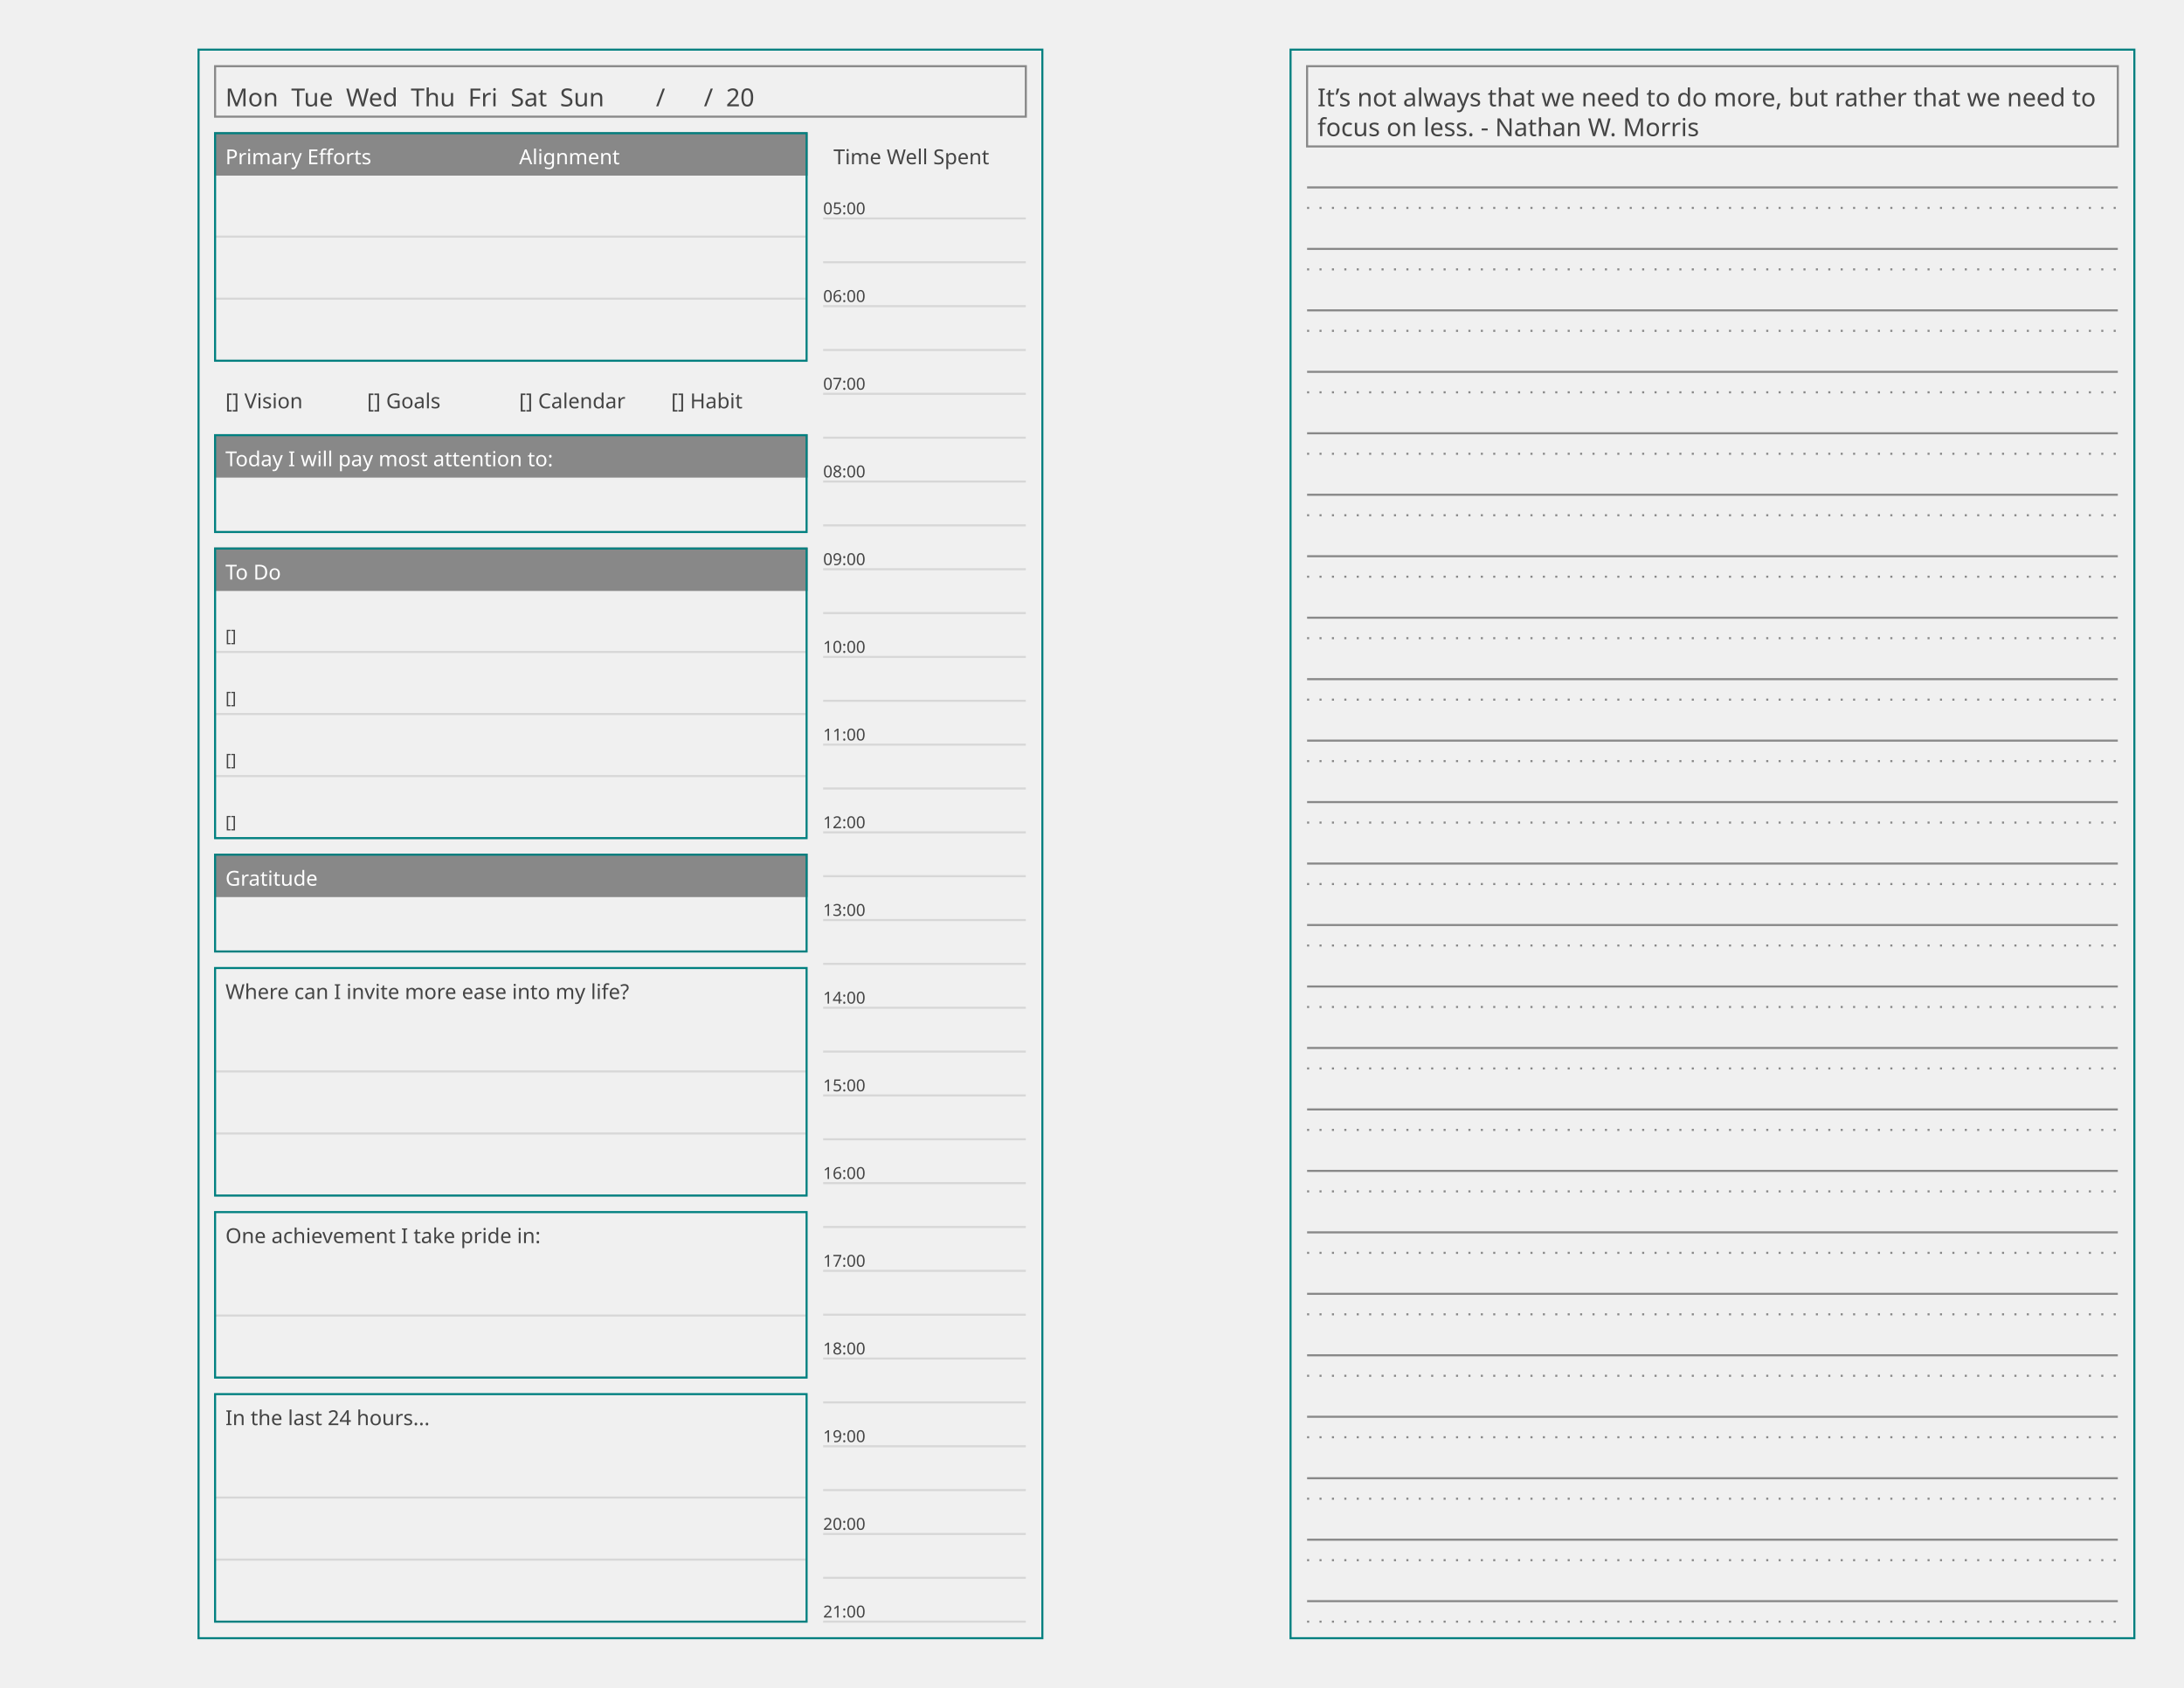
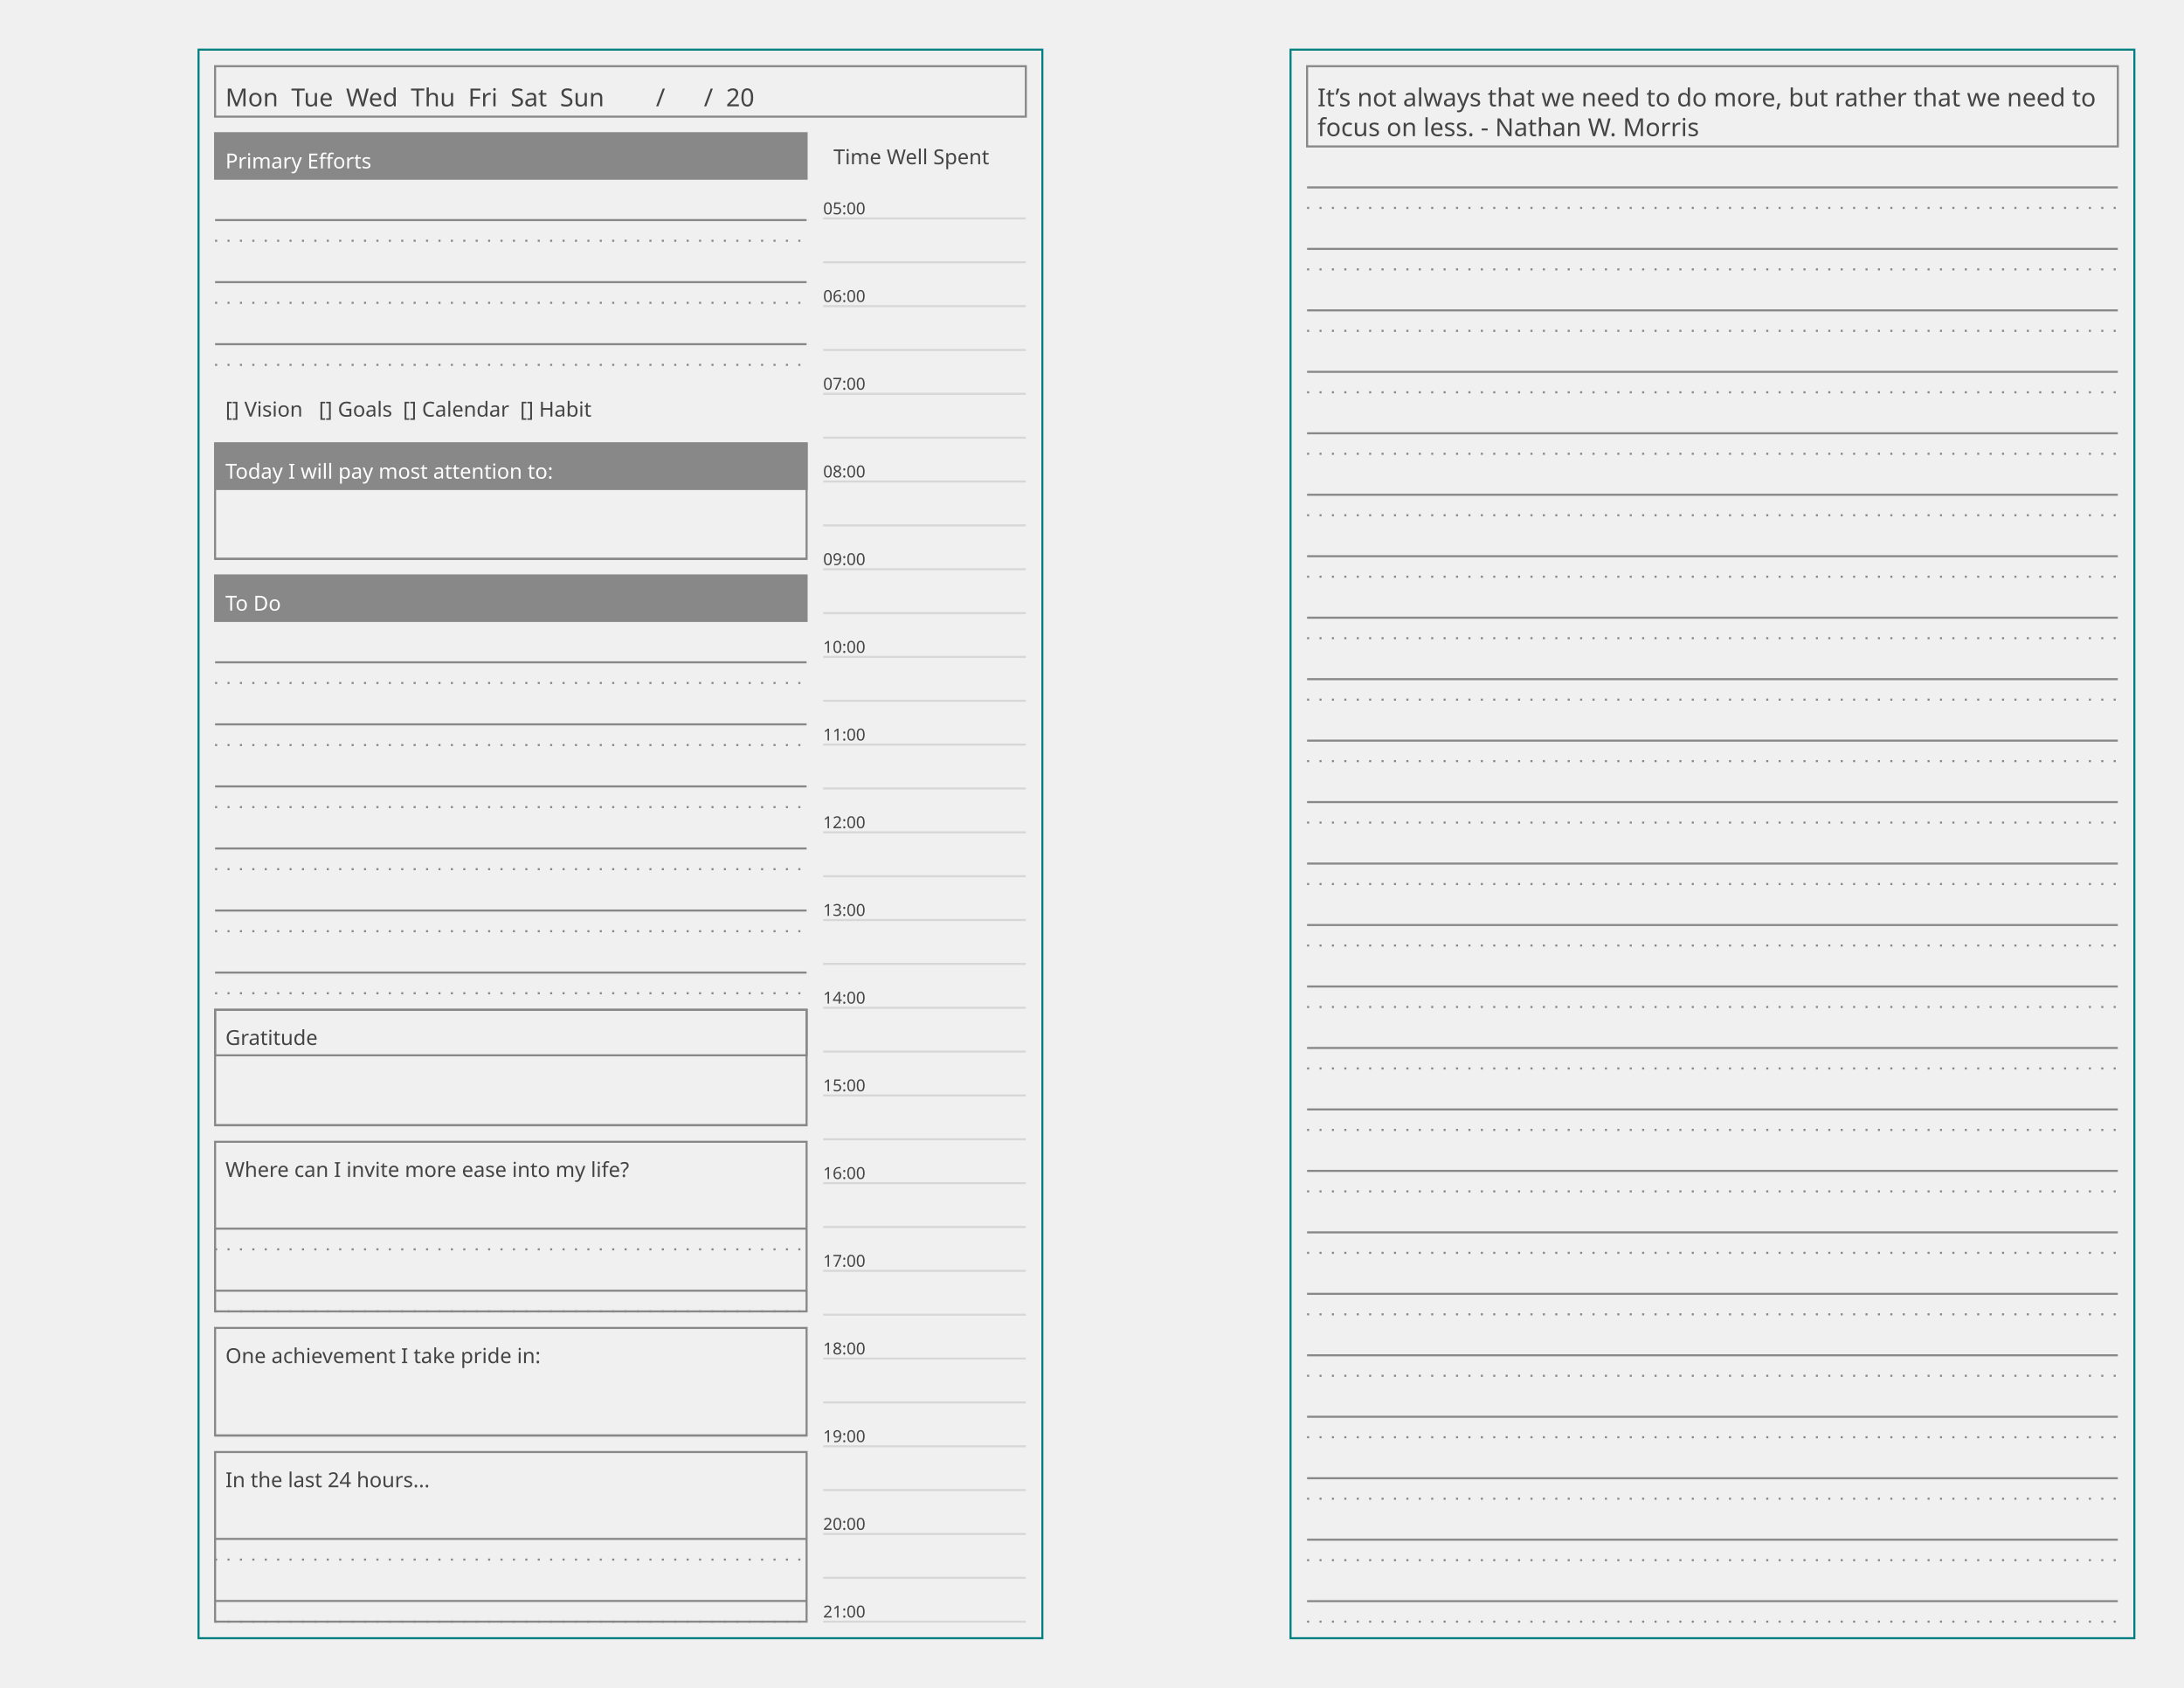
<svg xmlns="http://www.w3.org/2000/svg" baseProfile="tiny" height="8.5in" version="1.2" width="11in">
  <defs />
  <g transform="translate(96, 24.0)">
    <rect fill="none" height="768.0" stroke="#008080" width="408.0" x="0" y="0" />
    <g transform="translate(8, 8)">
      <rect fill="none" height="24.4" stroke="#888888" stroke-width="1" width="392.0" x="0" y="0" />
      <text alignment-baseline="text-after-edge" fill="#444444" font-family="Ubuntu Mono" font-size="12" text-anchor="start" transform="translate(5,19.4)">Mon  Tue  Wed  Thu  Fri  Sat  Sun        /      /  20    </text>
    </g>
-     <g transform="translate(8, 32.4)" />
+     <g transform="translate(8, 32.4)">
+       <g transform="translate(0,8)">
+         <g>
+           <g transform="translate(0,0)">
+             <rect fill="#888888" height="22.0" stroke="#888888" stroke-width="1" width="286.0" x="0" y="0" />
+             <text alignment-baseline="text-after-edge" fill="#ffffff" font-family="Trebuchet MS" font-size="10" text-anchor="start" transform="translate(5,17.0)">Primary Efforts</text>
+           </g>
+           <g transform="translate(0,22.0)">
+             <g>
+               <line stroke="#888888" stroke-dasharray="1,5" stroke-width="1" transform="translate(0,30.0)" x1="0" x2="286.0" y1="0" y2="0" />
+               <line stroke="#888888" stroke-dasharray="1,5" stroke-width="1" transform="translate(0,60.0)" x1="0" x2="286.0" y1="0" y2="0" />
+               <line stroke="#888888" stroke-dasharray="1,5" stroke-width="1" transform="translate(0,90.0)" x1="0" x2="286.0" y1="0" y2="0" />
+             </g>
+             <g>
+               <line stroke="#888888" stroke-dasharray="1,0" stroke-width="1" transform="translate(0,20.0)" x1="0" x2="286.0" y1="0" y2="0" />
+               <line stroke="#888888" stroke-dasharray="1,0" stroke-width="1" transform="translate(0,50.0)" x1="0" x2="286.0" y1="0" y2="0" />
+               <line stroke="#888888" stroke-dasharray="1,0" stroke-width="1" transform="translate(0,80.0)" x1="0" x2="286.0" y1="0" y2="0" />
+             </g>
+           </g>
+         </g>
+       </g>
+       <g transform="translate(0,128.0)">
+         <text alignment-baseline="text-after-edge" fill="#444444" font-family="Ubuntu Mono" font-size="10" text-anchor="start" transform="translate(5,17.0)">[] Vision   [] Goals  [] Calendar  [] Habit</text>
+       </g>
+       <g transform="translate(0,158.0)">
+         <rect fill="none" height="55.8" stroke="#888888" stroke-width="1" width="286.0" x="0" y="0" />
+         <g>
+           <g transform="translate(0,0)">
+             <rect fill="#888888" height="22.0" stroke="#888888" stroke-width="1" width="286.0" x="0" y="0" />
+             <text alignment-baseline="text-after-edge" fill="#ffffff" font-family="Trebuchet MS" font-size="10" text-anchor="start" transform="translate(5,17.0)">Today I will pay most attention to:</text>
+           </g>
+           <g transform="translate(0,22.0)">
+             <line stroke="#888888" stroke-dasharray="1,0" stroke-width="1" transform="translate(0,33.8)" x1="0" x2="286.0" y1="0" y2="0" />
+           </g>
+         </g>
+       </g>
+       <g transform="translate(0,221.8)">
+         <g>
+           <g transform="translate(0,0)">
+             <rect fill="#888888" height="22.0" stroke="#888888" stroke-width="1" width="286.0" x="0" y="0" />
+             <text alignment-baseline="text-after-edge" fill="#ffffff" font-family="Ubuntu Mono" font-size="10" text-anchor="start" transform="translate(5,17.0)">To Do</text>
+           </g>
+           <g transform="translate(0,22.0)">
+             <g>
+               <line stroke="#888888" stroke-dasharray="1,5" stroke-width="1" transform="translate(0,30.0)" x1="0" x2="286.0" y1="0" y2="0" />
+               <line stroke="#888888" stroke-dasharray="1,5" stroke-width="1" transform="translate(0,60.0)" x1="0" x2="286.0" y1="0" y2="0" />
+               <line stroke="#888888" stroke-dasharray="1,5" stroke-width="1" transform="translate(0,90.0)" x1="0" x2="286.0" y1="0" y2="0" />
+               <line stroke="#888888" stroke-dasharray="1,5" stroke-width="1" transform="translate(0,120.0)" x1="0" x2="286.0" y1="0" y2="0" />
+               <line stroke="#888888" stroke-dasharray="1,5" stroke-width="1" transform="translate(0,150.0)" x1="0" x2="286.0" y1="0" y2="0" />
+               <line stroke="#888888" stroke-dasharray="1,5" stroke-width="1" transform="translate(0,180.0)" x1="0" x2="286.0" y1="0" y2="0" />
+             </g>
+             <g>
+               <line stroke="#888888" stroke-dasharray="1,0" stroke-width="1" transform="translate(0,20.0)" x1="0" x2="286.0" y1="0" y2="0" />
+               <line stroke="#888888" stroke-dasharray="1,0" stroke-width="1" transform="translate(0,50.0)" x1="0" x2="286.0" y1="0" y2="0" />
+               <line stroke="#888888" stroke-dasharray="1,0" stroke-width="1" transform="translate(0,80.0)" x1="0" x2="286.0" y1="0" y2="0" />
+               <line stroke="#888888" stroke-dasharray="1,0" stroke-width="1" transform="translate(0,110.0)" x1="0" x2="286.0" y1="0" y2="0" />
+               <line stroke="#888888" stroke-dasharray="1,0" stroke-width="1" transform="translate(0,140.0)" x1="0" x2="286.0" y1="0" y2="0" />
+               <line stroke="#888888" stroke-dasharray="1,0" stroke-width="1" transform="translate(0,170.0)" x1="0" x2="286.0" y1="0" y2="0" />
+             </g>
+           </g>
+         </g>
+       </g>
+       <g transform="translate(0,431.8)">
+         <rect fill="none" height="55.8" stroke="#888888" stroke-width="1" width="286.0" x="0" y="0" />
+         <g>
+           <g transform="translate(0,0)">
+             <rect fill="none" height="22.0" stroke="#888888" stroke-width="1" width="286.0" x="0" y="0" />
+             <text alignment-baseline="text-after-edge" fill="#444444" font-family="Trebuchet MS" font-size="10" text-anchor="start" transform="translate(5,17.0)">Gratitude</text>
+           </g>
+           <g transform="translate(0,22.0)">
+             <line stroke="#888888" stroke-dasharray="1,0" stroke-width="1" transform="translate(0,33.8)" x1="0" x2="286.0" y1="0" y2="0" />
+           </g>
+         </g>
+       </g>
+       <g transform="translate(0,495.6)">
+         <rect fill="none" height="82.0" stroke="#888888" stroke-width="1" width="286.0" x="0" y="0" />
+         <g>
+           <g transform="translate(0,0)">
+             <text alignment-baseline="text-after-edge" fill="#444444" font-family="Ubuntu Mono" font-size="10" text-anchor="start" transform="translate(5,17.0)">Where can I invite more ease into my life?</text>
+           </g>
+           <g transform="translate(0,22.0)">
+             <g>
+               <line stroke="#888888" stroke-dasharray="1,5" stroke-width="1" transform="translate(0,30.0)" x1="0" x2="286.0" y1="0" y2="0" />
+               <line stroke="#888888" stroke-dasharray="1,5" stroke-width="1" transform="translate(0,60.0)" x1="0" x2="286.0" y1="0" y2="0" />
+             </g>
+             <g>
+               <line stroke="#888888" stroke-dasharray="1,0" stroke-width="1" transform="translate(0,20.0)" x1="0" x2="286.0" y1="0" y2="0" />
+               <line stroke="#888888" stroke-dasharray="1,0" stroke-width="1" transform="translate(0,50.0)" x1="0" x2="286.0" y1="0" y2="0" />
+             </g>
+           </g>
+         </g>
+       </g>
+       <g transform="translate(0,585.6)">
+         <rect fill="none" height="52.0" stroke="#888888" stroke-width="1" width="286.0" x="0" y="0" />
+         <g>
+           <g transform="translate(0,0)">
+             <text alignment-baseline="text-after-edge" fill="#444444" font-family="Ubuntu Mono" font-size="10" text-anchor="start" transform="translate(5,17.0)">One achievement I take pride in:</text>
+           </g>
+           <g transform="translate(0,22.0)">
+             <line stroke="#888888" stroke-dasharray="1,0" stroke-width="1" transform="translate(0,30.0)" x1="0" x2="286.0" y1="0" y2="0" />
+           </g>
+         </g>
+       </g>
+       <g transform="translate(0,645.6)">
+         <rect fill="none" height="82.0" stroke="#888888" stroke-width="1" width="286.0" x="0" y="0" />
+         <g>
+           <g transform="translate(0,0)">
+             <text alignment-baseline="text-after-edge" fill="#444444" font-family="Ubuntu Mono" font-size="10" text-anchor="start" transform="translate(5,17.0)">In the last 24 hours...</text>
+           </g>
+           <g transform="translate(0,22.0)">
+             <g>
+               <line stroke="#888888" stroke-dasharray="1,5" stroke-width="1" transform="translate(0,30.0)" x1="0" x2="286.0" y1="0" y2="0" />
+               <line stroke="#888888" stroke-dasharray="1,5" stroke-width="1" transform="translate(0,60.0)" x1="0" x2="286.0" y1="0" y2="0" />
+             </g>
+             <g>
+               <line stroke="#888888" stroke-dasharray="1,0" stroke-width="1" transform="translate(0,20.0)" x1="0" x2="286.0" y1="0" y2="0" />
+               <line stroke="#888888" stroke-dasharray="1,0" stroke-width="1" transform="translate(0,50.0)" x1="0" x2="286.0" y1="0" y2="0" />
+             </g>
+           </g>
+         </g>
+       </g>
+     </g>
    <g transform="translate(302.0,32.4)">
      <g>
        <rect fill="none" height="20" stroke="none" width="98.0" x="0" y="8" />
        <text alignment-baseline="text-after-edge" fill="#444444" font-family="Trebuchet MS" font-size="10" text-anchor="start" x="5" y="23">Time Well Spent</text>
      </g>
      <g>
        <text alignment-baseline="text-after-edge" fill="#444444" font-family="Ubuntu Mono" font-size="8" text-anchor="start" x="0" y="47.2">05:00</text>
        <line stroke="#d7d7d7" x1="0" x2="98.0" y1="49.2" y2="49.2" />
        <line stroke="#d7d7d7" x1="0" x2="98.0" y1="70.4" y2="70.4" />
        <text alignment-baseline="text-after-edge" fill="#444444" font-family="Ubuntu Mono" font-size="8" text-anchor="start" x="0" y="89.6">06:00</text>
        <line stroke="#d7d7d7" x1="0" x2="98.0" y1="91.6" y2="91.6" />
        <line stroke="#d7d7d7" x1="0" x2="98.0" y1="112.8" y2="112.8" />
        <text alignment-baseline="text-after-edge" fill="#444444" font-family="Ubuntu Mono" font-size="8" text-anchor="start" x="0" y="132.0">07:00</text>
        <line stroke="#d7d7d7" x1="0" x2="98.0" y1="134.0" y2="134.0" />
        <line stroke="#d7d7d7" x1="0" x2="98.0" y1="155.2" y2="155.2" />
        <text alignment-baseline="text-after-edge" fill="#444444" font-family="Ubuntu Mono" font-size="8" text-anchor="start" x="0" y="174.4">08:00</text>
        <line stroke="#d7d7d7" x1="0" x2="98.0" y1="176.4" y2="176.4" />
        <line stroke="#d7d7d7" x1="0" x2="98.0" y1="197.6" y2="197.6" />
        <text alignment-baseline="text-after-edge" fill="#444444" font-family="Ubuntu Mono" font-size="8" text-anchor="start" x="0" y="216.8">09:00</text>
        <line stroke="#d7d7d7" x1="0" x2="98.0" y1="218.8" y2="218.8" />
        <line stroke="#d7d7d7" x1="0" x2="98.0" y1="240.0" y2="240.0" />
        <text alignment-baseline="text-after-edge" fill="#444444" font-family="Ubuntu Mono" font-size="8" text-anchor="start" x="0" y="259.2">10:00</text>
        <line stroke="#d7d7d7" x1="0" x2="98.0" y1="261.2" y2="261.2" />
        <line stroke="#d7d7d7" x1="0" x2="98.0" y1="282.4" y2="282.4" />
        <text alignment-baseline="text-after-edge" fill="#444444" font-family="Ubuntu Mono" font-size="8" text-anchor="start" x="0" y="301.6">11:00</text>
        <line stroke="#d7d7d7" x1="0" x2="98.0" y1="303.6" y2="303.6" />
        <line stroke="#d7d7d7" x1="0" x2="98.0" y1="324.8" y2="324.8" />
        <text alignment-baseline="text-after-edge" fill="#444444" font-family="Ubuntu Mono" font-size="8" text-anchor="start" x="0" y="344.0">12:00</text>
        <line stroke="#d7d7d7" x1="0" x2="98.0" y1="346.0" y2="346.0" />
        <line stroke="#d7d7d7" x1="0" x2="98.0" y1="367.2" y2="367.2" />
        <text alignment-baseline="text-after-edge" fill="#444444" font-family="Ubuntu Mono" font-size="8" text-anchor="start" x="0" y="386.4">13:00</text>
        <line stroke="#d7d7d7" x1="0" x2="98.0" y1="388.4" y2="388.4" />
        <line stroke="#d7d7d7" x1="0" x2="98.0" y1="409.6" y2="409.6" />
        <text alignment-baseline="text-after-edge" fill="#444444" font-family="Ubuntu Mono" font-size="8" text-anchor="start" x="0" y="428.8">14:00</text>
        <line stroke="#d7d7d7" x1="0" x2="98.0" y1="430.8" y2="430.8" />
        <line stroke="#d7d7d7" x1="0" x2="98.0" y1="452.0" y2="452.0" />
        <text alignment-baseline="text-after-edge" fill="#444444" font-family="Ubuntu Mono" font-size="8" text-anchor="start" x="0" y="471.2">15:00</text>
        <line stroke="#d7d7d7" x1="0" x2="98.0" y1="473.2" y2="473.2" />
        <line stroke="#d7d7d7" x1="0" x2="98.0" y1="494.4" y2="494.4" />
        <text alignment-baseline="text-after-edge" fill="#444444" font-family="Ubuntu Mono" font-size="8" text-anchor="start" x="0" y="513.6">16:00</text>
        <line stroke="#d7d7d7" x1="0" x2="98.0" y1="515.6" y2="515.6" />
        <line stroke="#d7d7d7" x1="0" x2="98.0" y1="536.8" y2="536.8" />
        <text alignment-baseline="text-after-edge" fill="#444444" font-family="Ubuntu Mono" font-size="8" text-anchor="start" x="0" y="556.0">17:00</text>
        <line stroke="#d7d7d7" x1="0" x2="98.0" y1="558.0" y2="558.0" />
        <line stroke="#d7d7d7" x1="0" x2="98.0" y1="579.2" y2="579.2" />
        <text alignment-baseline="text-after-edge" fill="#444444" font-family="Ubuntu Mono" font-size="8" text-anchor="start" x="0" y="598.4">18:00</text>
        <line stroke="#d7d7d7" x1="0" x2="98.0" y1="600.4" y2="600.4" />
        <line stroke="#d7d7d7" x1="0" x2="98.0" y1="621.6" y2="621.6" />
        <text alignment-baseline="text-after-edge" fill="#444444" font-family="Ubuntu Mono" font-size="8" text-anchor="start" x="0" y="640.8">19:00</text>
        <line stroke="#d7d7d7" x1="0" x2="98.0" y1="642.8" y2="642.8" />
        <line stroke="#d7d7d7" x1="0" x2="98.0" y1="664.0" y2="664.0" />
        <text alignment-baseline="text-after-edge" fill="#444444" font-family="Ubuntu Mono" font-size="8" text-anchor="start" x="0" y="683.2">20:00</text>
        <line stroke="#d7d7d7" x1="0" x2="98.0" y1="685.2" y2="685.2" />
        <line stroke="#d7d7d7" x1="0" x2="98.0" y1="706.4" y2="706.4" />
        <text alignment-baseline="text-after-edge" fill="#444444" font-family="Ubuntu Mono" font-size="8" text-anchor="start" x="0" y="725.6">21:00</text>
        <line stroke="#d7d7d7" x1="0" x2="98.0" y1="727.6" y2="727.6" />
      </g>
    </g>
-     <g transform="translate(8,32.4)">
-       <g>
-         <rect fill="#888888" height="20" stroke="#888888" width="286.0" x="0" y="8" />
-         <text alignment-baseline="text-after-edge" fill="#ffffff" font-family="Trebuchet MS" font-size="10" text-anchor="start" x="5" y="23">Primary Efforts</text>
-         <text alignment-baseline="text-after-edge" fill="#ffffff" font-family="Trebuchet MS" font-size="10" text-anchor="start" x="147.0" y="23">Alignment</text>
-       </g>
-       <g>
-         <line stroke="#d7d7d7" x1="0" x2="286.0" y1="58" y2="58" />
-         <line stroke="#d7d7d7" x1="0" x2="286.0" y1="88" y2="88" />
-         <line stroke="#d7d7d7" x1="0" x2="286.0" y1="118" y2="118" />
-       </g>
-       <rect fill="none" height="110" stroke="#008080" width="286.0" x="0" y="8" />
-     </g>
-     <g transform="translate(8,150.4)">
-       <rect fill="none" height="20" stroke="none" width="286.0" x="0" y="8" />
-       <text alignment-baseline="text-after-edge" fill="#444444" font-family="Ubuntu Mono" font-size="10" text-anchor="start" x="5" y="23">[] Vision </text>
-       <text alignment-baseline="text-after-edge" fill="#444444" font-family="Ubuntu Mono" font-size="10" text-anchor="start" x="73.5" y="23">[] Goals</text>
-       <text alignment-baseline="text-after-edge" fill="#444444" font-family="Ubuntu Mono" font-size="10" text-anchor="start" x="147.0" y="23">[] Calendar</text>
-       <text alignment-baseline="text-after-edge" fill="#444444" font-family="Ubuntu Mono" font-size="10" text-anchor="start" x="220.5" y="23">[] Habit</text>
-     </g>
-     <g transform="translate(8,178.4)">
-       <g>
-         <rect fill="#888888" height="20" stroke="#888888" width="286.0" x="0" y="8" />
-         <text alignment-baseline="text-after-edge" fill="#ffffff" font-family="Trebuchet MS" font-size="10" text-anchor="start" x="5" y="23">Today I will pay most attention to:</text>
-       </g>
-       <g>
-         <line stroke="#d7d7d7" x1="0" x2="286.0" y1="54.8" y2="54.8" />
-       </g>
-       <rect fill="none" height="46.8" stroke="#008080" width="286.0" x="0" y="8" />
-     </g>
-     <g transform="translate(8,233.2)">
-       <g>
-         <rect fill="#888888" height="20" stroke="#888888" width="286.0" x="0" y="8" />
-         <text alignment-baseline="text-after-edge" fill="#ffffff" font-family="Trebuchet MS" font-size="10" text-anchor="start" x="5" y="23">To Do</text>
-       </g>
-       <g>
-         <line stroke="#d7d7d7" x1="0" x2="286.0" y1="58" y2="58" />
-         <line stroke="#d7d7d7" x1="0" x2="286.0" y1="88" y2="88" />
-         <line stroke="#d7d7d7" x1="0" x2="286.0" y1="118" y2="118" />
-         <line stroke="#d7d7d7" x1="0" x2="286.0" y1="148" y2="148" />
-         <text alignment-baseline="text-after-edge" fill="#444444" font-family="Ubuntu Mono" font-size="8" text-anchor="start" x="5" y="53">[]</text>
-         <text alignment-baseline="text-after-edge" fill="#444444" font-family="Ubuntu Mono" font-size="8" text-anchor="start" x="5" y="83">[]</text>
-         <text alignment-baseline="text-after-edge" fill="#444444" font-family="Ubuntu Mono" font-size="8" text-anchor="start" x="5" y="113">[]</text>
-         <text alignment-baseline="text-after-edge" fill="#444444" font-family="Ubuntu Mono" font-size="8" text-anchor="start" x="5" y="143">[]</text>
-       </g>
-       <rect fill="none" height="140" stroke="#008080" width="286.0" x="0" y="8" />
-     </g>
-     <g transform="translate(8,381.2)">
-       <g>
-         <rect fill="#888888" height="20" stroke="#888888" width="286.0" x="0" y="8" />
-         <text alignment-baseline="text-after-edge" fill="#ffffff" font-family="Trebuchet MS" font-size="10" text-anchor="start" x="5" y="23">Gratitude</text>
-       </g>
-       <g>
-         <line stroke="#d7d7d7" x1="0" x2="286.0" y1="54.8" y2="54.8" />
-       </g>
-       <rect fill="none" height="46.8" stroke="#008080" width="286.0" x="0" y="8" />
-     </g>
-     <g transform="translate(8,436)">
-       <g>
-         <rect fill="none" height="20" stroke="none" width="286.0" x="0" y="8" />
-         <text alignment-baseline="text-after-edge" fill="#444444" font-family="Ubuntu Mono" font-size="10" text-anchor="start" x="5" y="23">Where can I invite more ease into my life?</text>
-       </g>
-       <g>
-         <line stroke="#d7d7d7" x1="0" x2="286.0" y1="58" y2="58" />
-         <line stroke="#d7d7d7" x1="0" x2="286.0" y1="88" y2="88" />
-         <line stroke="#d7d7d7" x1="0" x2="286.0" y1="118" y2="118" />
-       </g>
-       <rect fill="none" height="110" stroke="#008080" width="286.0" x="0" y="8" />
-     </g>
-     <g transform="translate(8,554.0)">
-       <g>
-         <rect fill="none" height="20" stroke="none" width="286.0" x="0" y="8" />
-         <text alignment-baseline="text-after-edge" fill="#444444" font-family="Ubuntu Mono" font-size="10" text-anchor="start" x="5" y="23">One achievement I take pride in:</text>
-       </g>
-       <g>
-         <line stroke="#d7d7d7" x1="0" x2="286.0" y1="58" y2="58" />
-         <line stroke="#d7d7d7" x1="0" x2="286.0" y1="88" y2="88" />
-       </g>
-       <rect fill="none" height="80" stroke="#008080" width="286.0" x="0" y="8" />
-     </g>
-     <g transform="translate(8,642.0)">
-       <g>
-         <rect fill="none" height="20" stroke="none" width="286.0" x="0" y="8" />
-         <text alignment-baseline="text-after-edge" fill="#444444" font-family="Ubuntu Mono" font-size="10" text-anchor="start" x="5" y="23">In the last 24 hours...</text>
-       </g>
-       <g>
-         <line stroke="#d7d7d7" x1="0" x2="286.0" y1="58" y2="58" />
-         <line stroke="#d7d7d7" x1="0" x2="286.0" y1="88" y2="88" />
-         <line stroke="#d7d7d7" x1="0" x2="286.0" y1="118" y2="118" />
-       </g>
-       <rect fill="none" height="110" stroke="#008080" width="286.0" x="0" y="8" />
-     </g>
  </g>
  <g transform="translate(624.0, 24.0)">
    <rect fill="none" height="768.0" stroke="#008080" width="408.0" x="0" y="0" />
    <g transform="translate(8, 8)">
      <rect fill="none" height="38.8" stroke="#888888" stroke-width="1" width="392.0" x="0" y="0" />
      <text alignment-baseline="text-after-edge" fill="#444444" font-family="Trebuchet MS" font-size="12" text-anchor="start" transform="translate(5,19.4)">It’s not always that we need to do more, but rather that we need to</text>
      <text alignment-baseline="text-after-edge" fill="#444444" font-family="Trebuchet MS" font-size="12" text-anchor="start" transform="translate(5,33.8)">focus on less. - Nathan W. Morris</text>
    </g>
    <g transform="translate(8, 46.8)">
      <g transform="translate(0,0)">
        <g>
          <line stroke="#888888" stroke-dasharray="1,5" stroke-width="1" transform="translate(0,29.71667)" x1="0" x2="392.0" y1="0" y2="0" />
          <line stroke="#888888" stroke-dasharray="1,5" stroke-width="1" transform="translate(0,59.43333)" x1="0" x2="392.0" y1="0" y2="0" />
          <line stroke="#888888" stroke-dasharray="1,5" stroke-width="1" transform="translate(0,89.15)" x1="0" x2="392.0" y1="0" y2="0" />
          <line stroke="#888888" stroke-dasharray="1,5" stroke-width="1" transform="translate(0,118.8667)" x1="0" x2="392.0" y1="0" y2="0" />
          <line stroke="#888888" stroke-dasharray="1,5" stroke-width="1" transform="translate(0,148.5833)" x1="0" x2="392.0" y1="0" y2="0" />
          <line stroke="#888888" stroke-dasharray="1,5" stroke-width="1" transform="translate(0,178.3)" x1="0" x2="392.0" y1="0" y2="0" />
          <line stroke="#888888" stroke-dasharray="1,5" stroke-width="1" transform="translate(0,208.0167)" x1="0" x2="392.0" y1="0" y2="0" />
          <line stroke="#888888" stroke-dasharray="1,5" stroke-width="1" transform="translate(0,237.7333)" x1="0" x2="392.0" y1="0" y2="0" />
          <line stroke="#888888" stroke-dasharray="1,5" stroke-width="1" transform="translate(0,267.45)" x1="0" x2="392.0" y1="0" y2="0" />
          <line stroke="#888888" stroke-dasharray="1,5" stroke-width="1" transform="translate(0,297.1667)" x1="0" x2="392.0" y1="0" y2="0" />
          <line stroke="#888888" stroke-dasharray="1,5" stroke-width="1" transform="translate(0,326.8833)" x1="0" x2="392.0" y1="0" y2="0" />
          <line stroke="#888888" stroke-dasharray="1,5" stroke-width="1" transform="translate(0,356.6)" x1="0" x2="392.0" y1="0" y2="0" />
          <line stroke="#888888" stroke-dasharray="1,5" stroke-width="1" transform="translate(0,386.3167)" x1="0" x2="392.0" y1="0" y2="0" />
          <line stroke="#888888" stroke-dasharray="1,5" stroke-width="1" transform="translate(0,416.0333)" x1="0" x2="392.0" y1="0" y2="0" />
          <line stroke="#888888" stroke-dasharray="1,5" stroke-width="1" transform="translate(0,445.75)" x1="0" x2="392.0" y1="0" y2="0" />
          <line stroke="#888888" stroke-dasharray="1,5" stroke-width="1" transform="translate(0,475.4667)" x1="0" x2="392.0" y1="0" y2="0" />
          <line stroke="#888888" stroke-dasharray="1,5" stroke-width="1" transform="translate(0,505.1833)" x1="0" x2="392.0" y1="0" y2="0" />
          <line stroke="#888888" stroke-dasharray="1,5" stroke-width="1" transform="translate(0,534.9)" x1="0" x2="392.0" y1="0" y2="0" />
          <line stroke="#888888" stroke-dasharray="1,5" stroke-width="1" transform="translate(0,564.6167)" x1="0" x2="392.0" y1="0" y2="0" />
          <line stroke="#888888" stroke-dasharray="1,5" stroke-width="1" transform="translate(0,594.3333)" x1="0" x2="392.0" y1="0" y2="0" />
          <line stroke="#888888" stroke-dasharray="1,5" stroke-width="1" transform="translate(0,624.05)" x1="0" x2="392.0" y1="0" y2="0" />
          <line stroke="#888888" stroke-dasharray="1,5" stroke-width="1" transform="translate(0,653.7667)" x1="0" x2="392.0" y1="0" y2="0" />
          <line stroke="#888888" stroke-dasharray="1,5" stroke-width="1" transform="translate(0,683.4833)" x1="0" x2="392.0" y1="0" y2="0" />
          <line stroke="#888888" stroke-dasharray="1,5" stroke-width="1" transform="translate(0,713.2)" x1="0" x2="392.0" y1="0" y2="0" />
        </g>
        <g>
          <line stroke="#888888" stroke-dasharray="1,0" stroke-width="1" transform="translate(0,19.81111)" x1="0" x2="392.0" y1="0" y2="0" />
          <line stroke="#888888" stroke-dasharray="1,0" stroke-width="1" transform="translate(0,49.52778)" x1="0" x2="392.0" y1="0" y2="0" />
          <line stroke="#888888" stroke-dasharray="1,0" stroke-width="1" transform="translate(0,79.24444)" x1="0" x2="392.0" y1="0" y2="0" />
          <line stroke="#888888" stroke-dasharray="1,0" stroke-width="1" transform="translate(0,108.9611)" x1="0" x2="392.0" y1="0" y2="0" />
          <line stroke="#888888" stroke-dasharray="1,0" stroke-width="1" transform="translate(0,138.6778)" x1="0" x2="392.0" y1="0" y2="0" />
          <line stroke="#888888" stroke-dasharray="1,0" stroke-width="1" transform="translate(0,168.3944)" x1="0" x2="392.0" y1="0" y2="0" />
          <line stroke="#888888" stroke-dasharray="1,0" stroke-width="1" transform="translate(0,198.1111)" x1="0" x2="392.0" y1="0" y2="0" />
          <line stroke="#888888" stroke-dasharray="1,0" stroke-width="1" transform="translate(0,227.8278)" x1="0" x2="392.0" y1="0" y2="0" />
          <line stroke="#888888" stroke-dasharray="1,0" stroke-width="1" transform="translate(0,257.5444)" x1="0" x2="392.0" y1="0" y2="0" />
          <line stroke="#888888" stroke-dasharray="1,0" stroke-width="1" transform="translate(0,287.2611)" x1="0" x2="392.0" y1="0" y2="0" />
          <line stroke="#888888" stroke-dasharray="1,0" stroke-width="1" transform="translate(0,316.9778)" x1="0" x2="392.0" y1="0" y2="0" />
          <line stroke="#888888" stroke-dasharray="1,0" stroke-width="1" transform="translate(0,346.6944)" x1="0" x2="392.0" y1="0" y2="0" />
          <line stroke="#888888" stroke-dasharray="1,0" stroke-width="1" transform="translate(0,376.4111)" x1="0" x2="392.0" y1="0" y2="0" />
          <line stroke="#888888" stroke-dasharray="1,0" stroke-width="1" transform="translate(0,406.1278)" x1="0" x2="392.0" y1="0" y2="0" />
          <line stroke="#888888" stroke-dasharray="1,0" stroke-width="1" transform="translate(0,435.8444)" x1="0" x2="392.0" y1="0" y2="0" />
          <line stroke="#888888" stroke-dasharray="1,0" stroke-width="1" transform="translate(0,465.5611)" x1="0" x2="392.0" y1="0" y2="0" />
          <line stroke="#888888" stroke-dasharray="1,0" stroke-width="1" transform="translate(0,495.2778)" x1="0" x2="392.0" y1="0" y2="0" />
          <line stroke="#888888" stroke-dasharray="1,0" stroke-width="1" transform="translate(0,524.9944)" x1="0" x2="392.0" y1="0" y2="0" />
          <line stroke="#888888" stroke-dasharray="1,0" stroke-width="1" transform="translate(0,554.7111)" x1="0" x2="392.0" y1="0" y2="0" />
          <line stroke="#888888" stroke-dasharray="1,0" stroke-width="1" transform="translate(0,584.4278)" x1="0" x2="392.0" y1="0" y2="0" />
          <line stroke="#888888" stroke-dasharray="1,0" stroke-width="1" transform="translate(0,614.1444)" x1="0" x2="392.0" y1="0" y2="0" />
          <line stroke="#888888" stroke-dasharray="1,0" stroke-width="1" transform="translate(0,643.8611)" x1="0" x2="392.0" y1="0" y2="0" />
          <line stroke="#888888" stroke-dasharray="1,0" stroke-width="1" transform="translate(0,673.5778)" x1="0" x2="392.0" y1="0" y2="0" />
          <line stroke="#888888" stroke-dasharray="1,0" stroke-width="1" transform="translate(0,703.2944)" x1="0" x2="392.0" y1="0" y2="0" />
        </g>
      </g>
    </g>
  </g>
</svg>
